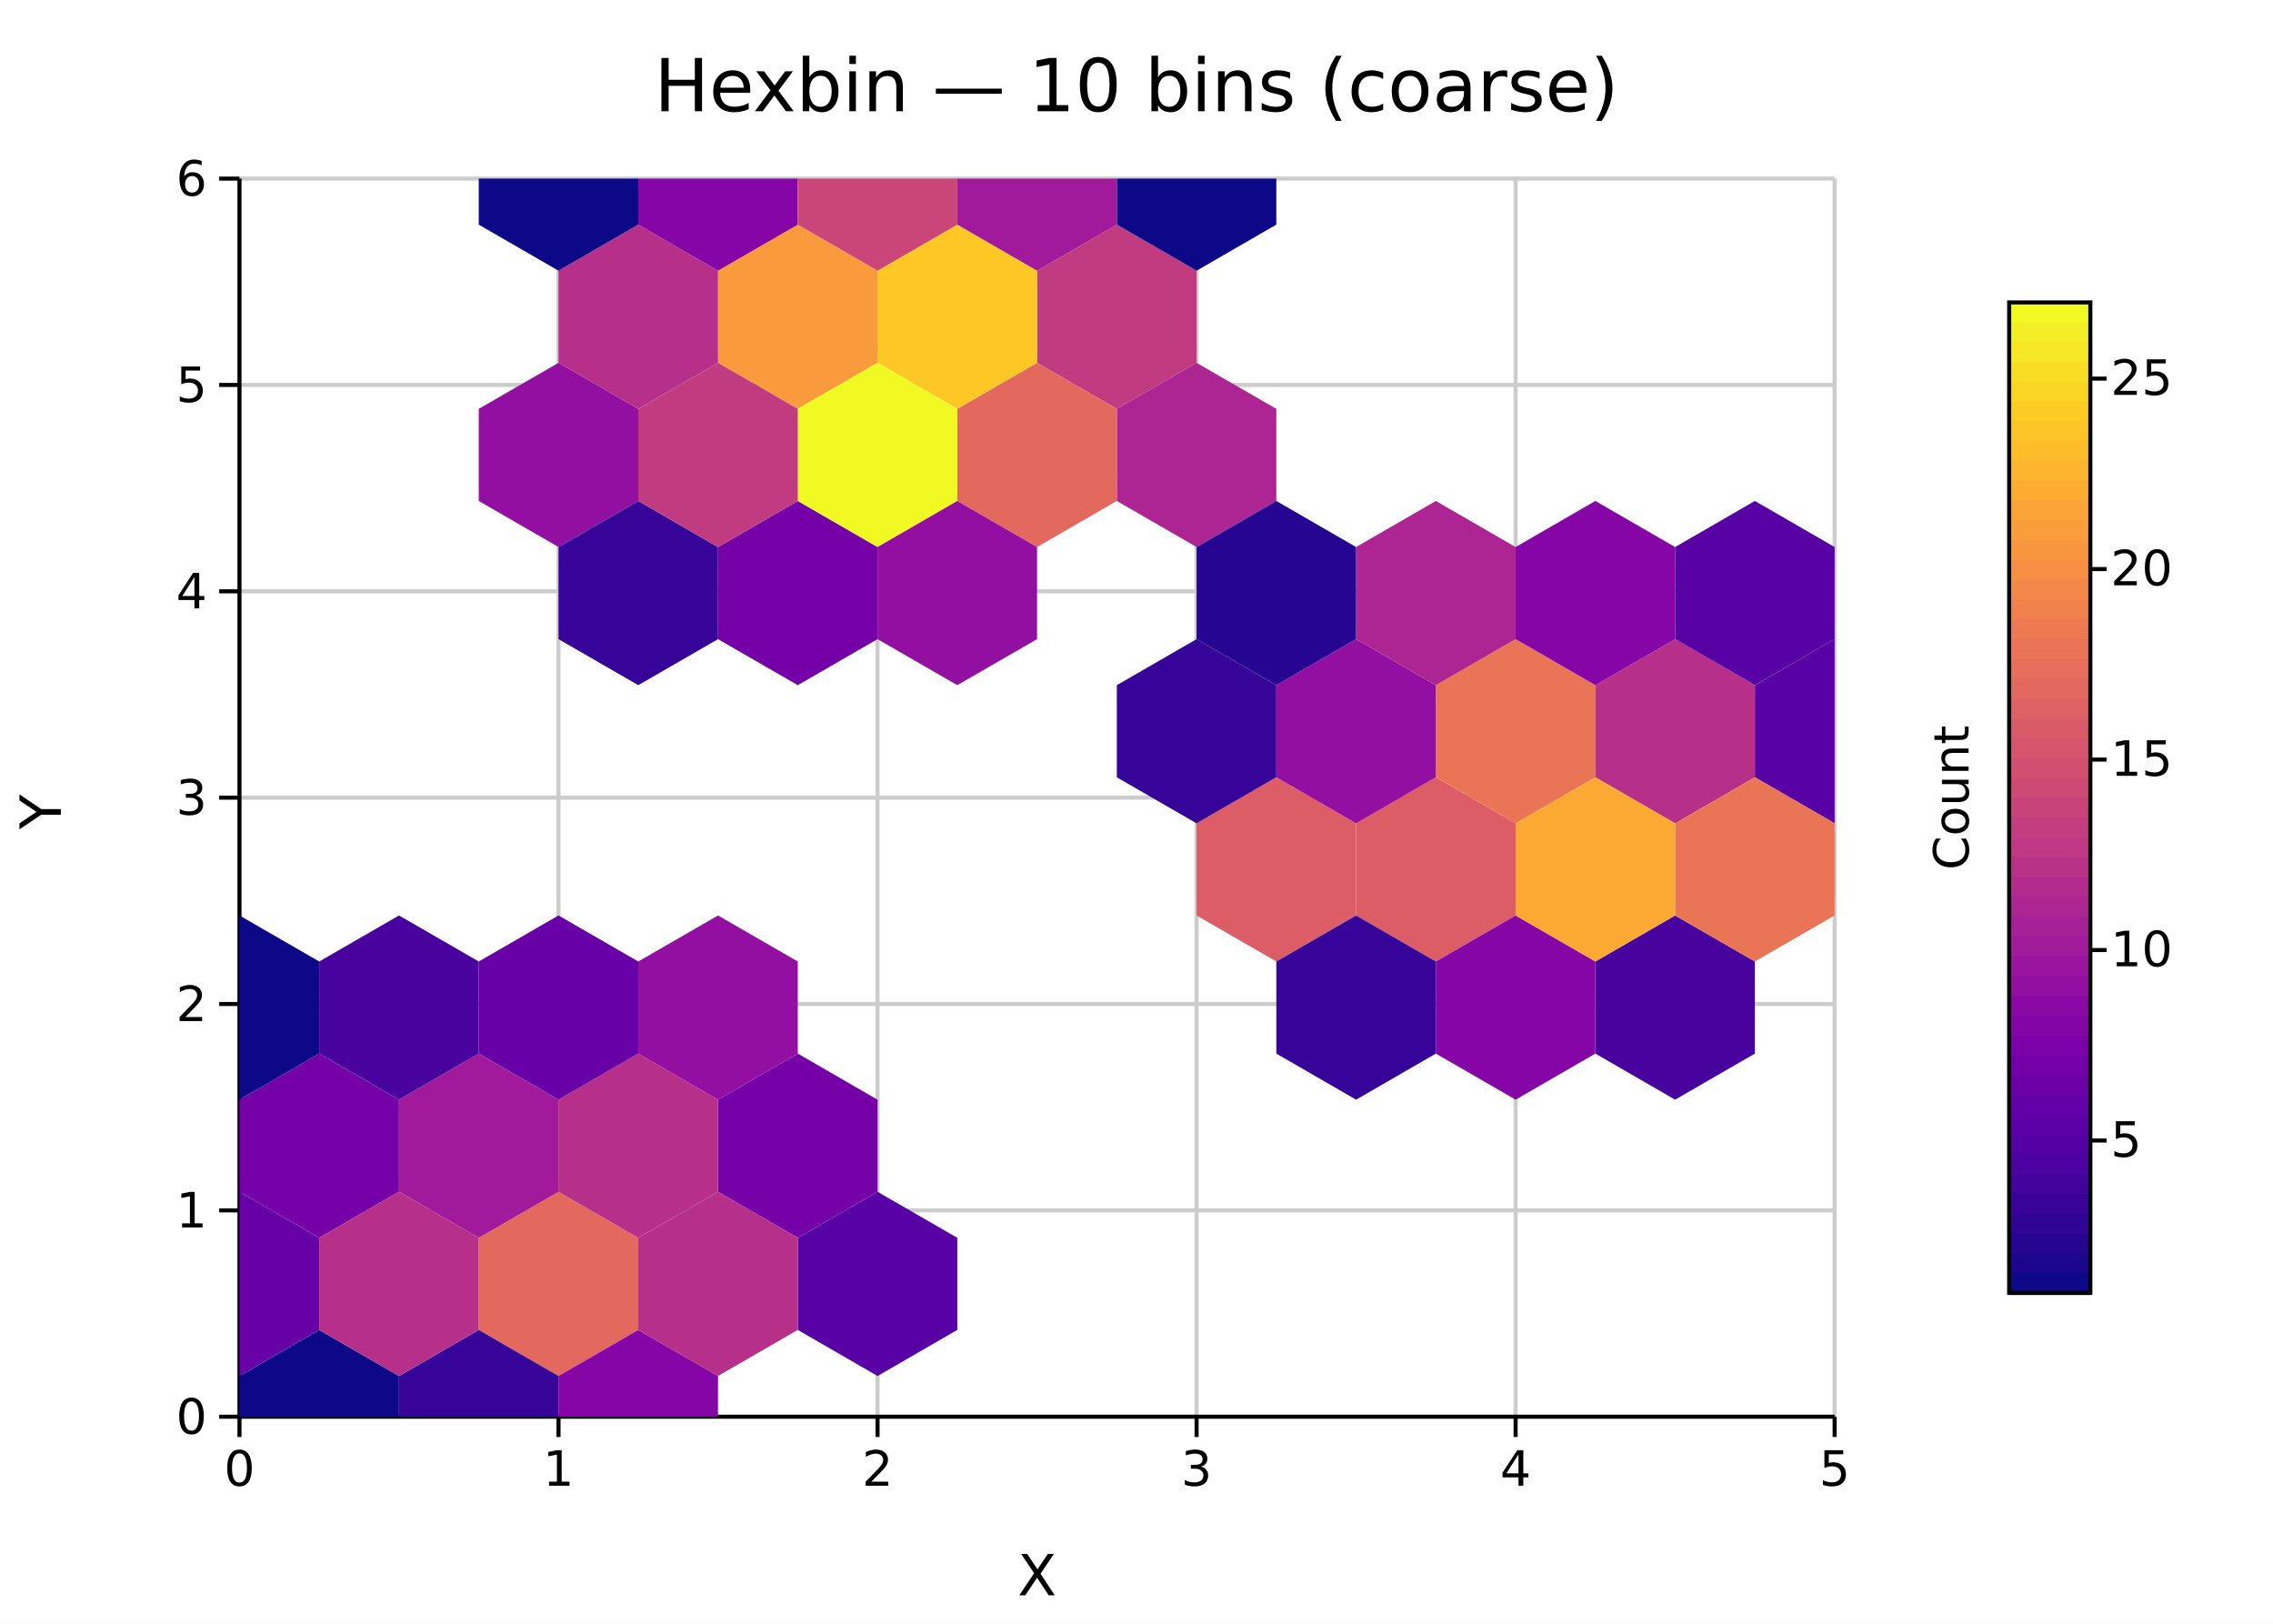
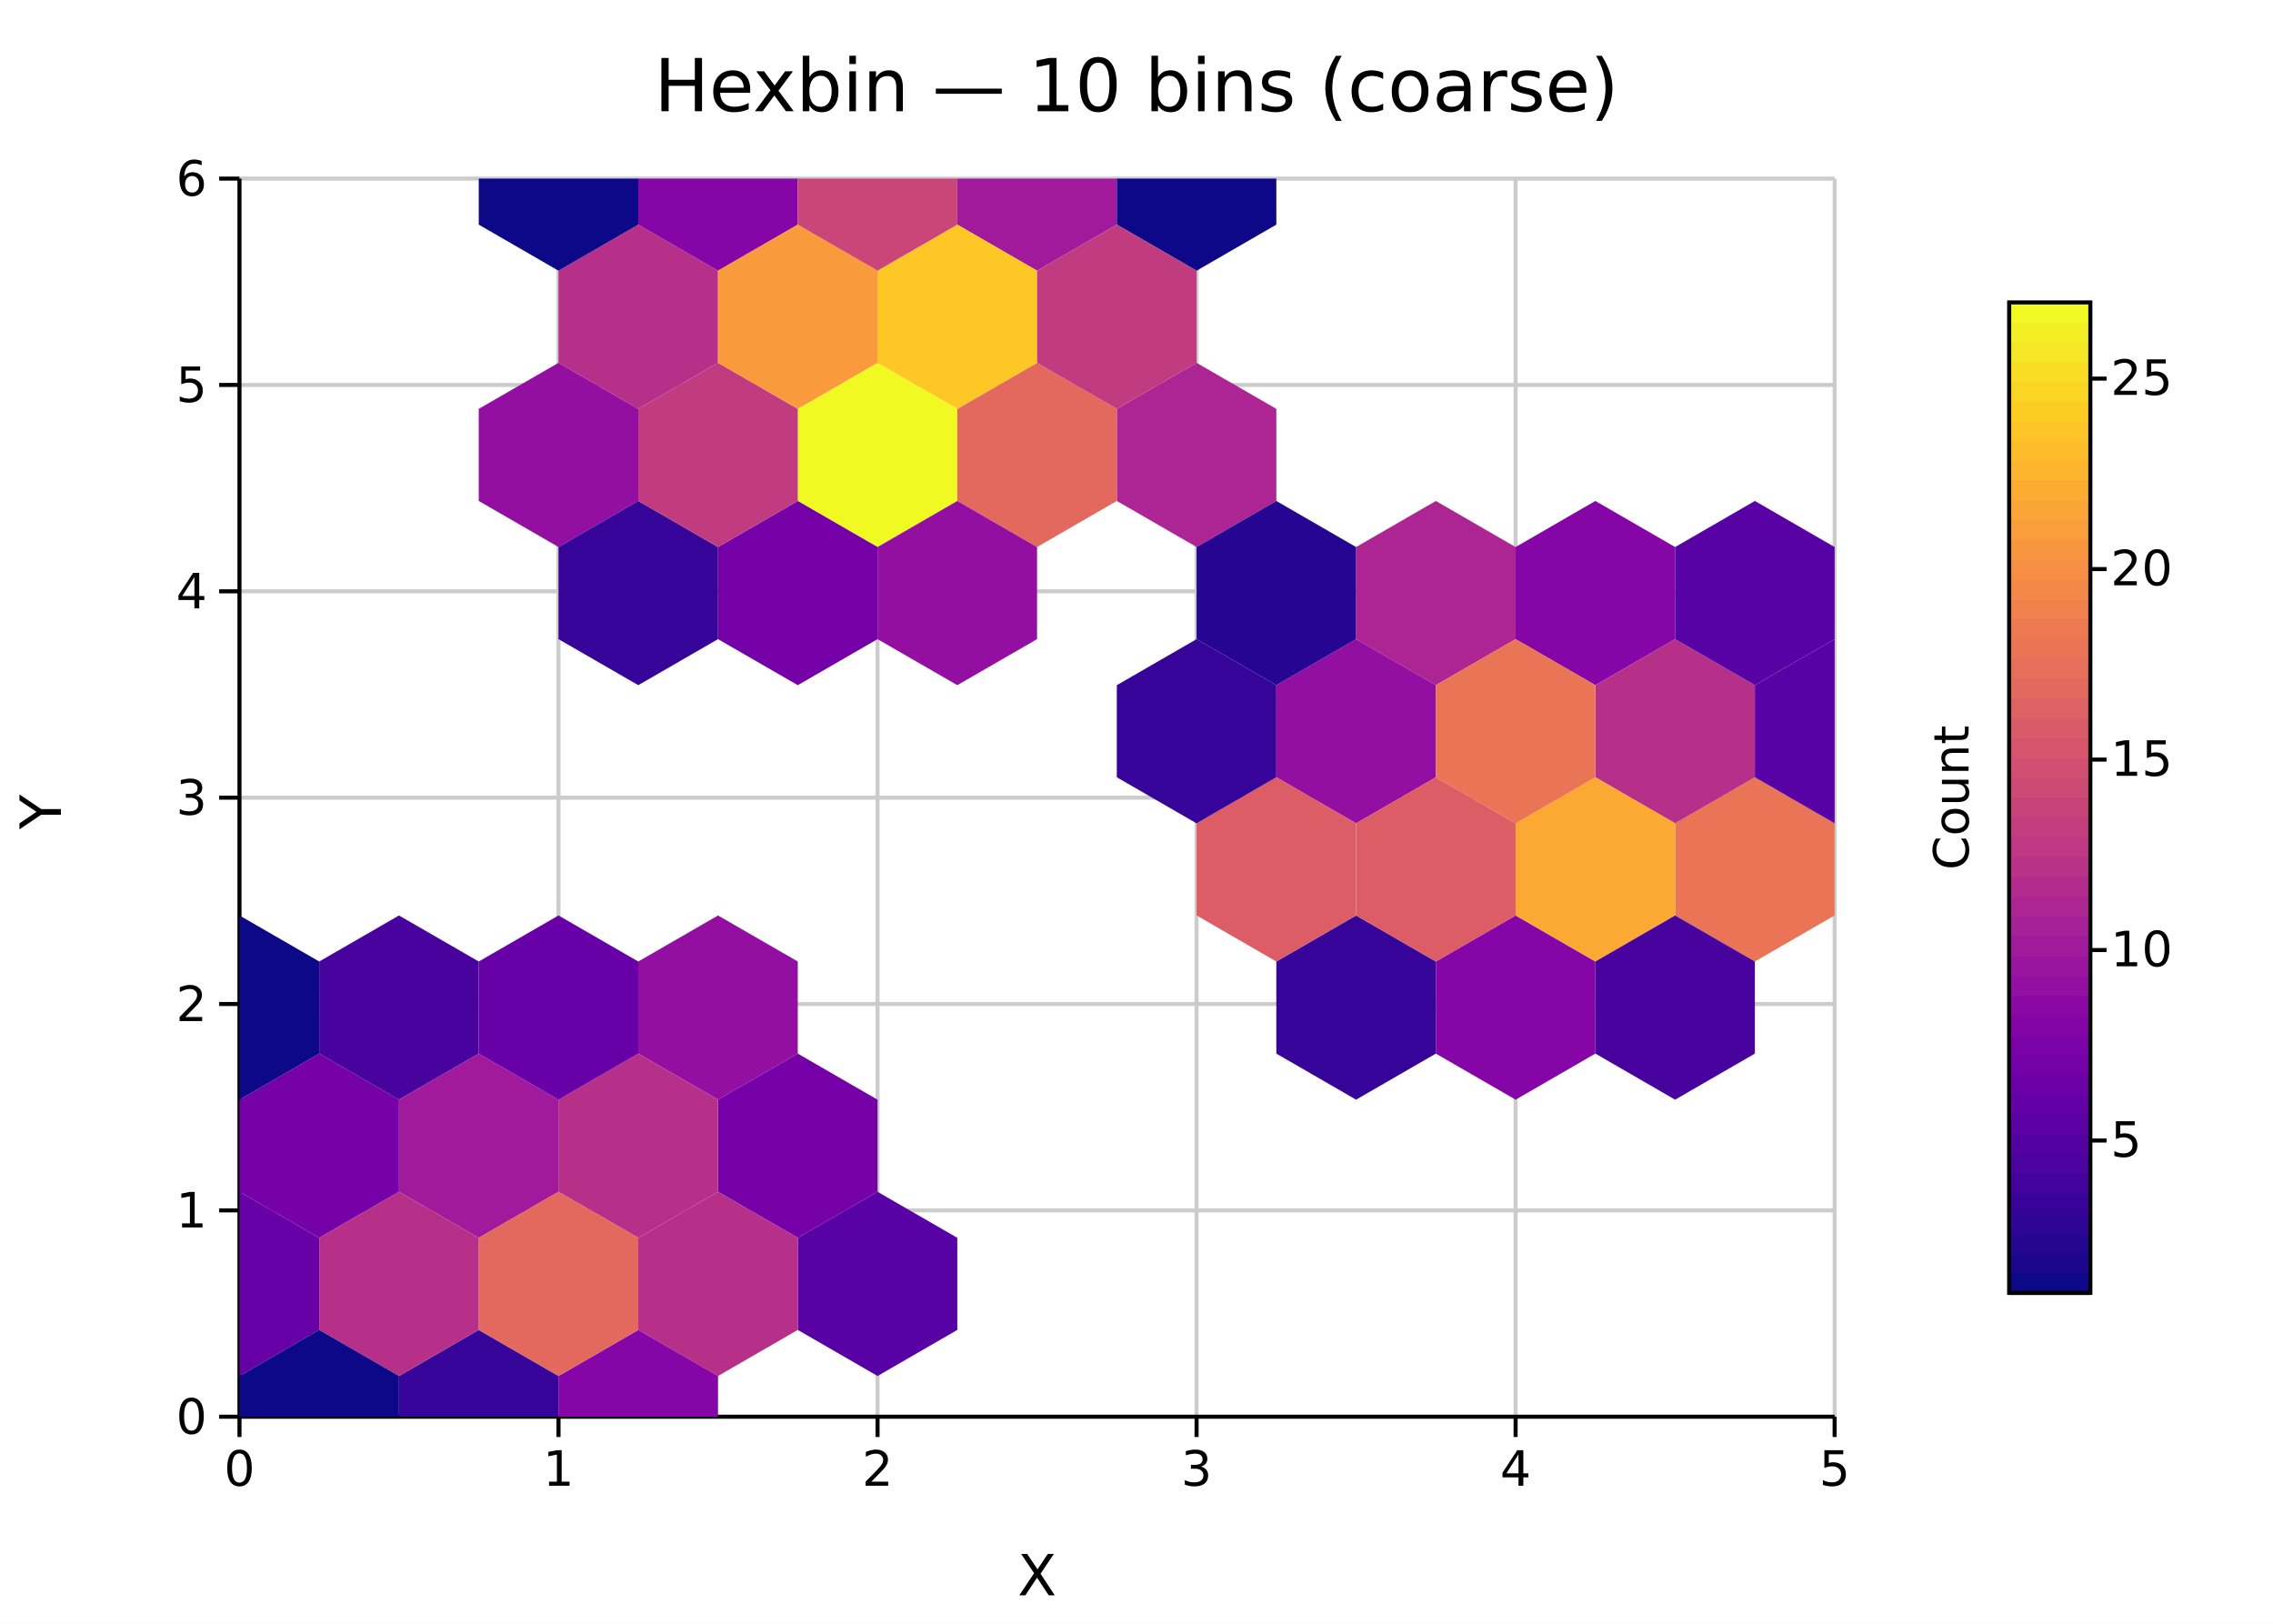
<svg xmlns="http://www.w3.org/2000/svg" width="560" height="400" font-family="DejaVu Sans, Liberation Sans, Arial, sans-serif" fill="black">
  <rect width="100%" height="100%" fill="white" />
  <defs>
    <clipPath id="kuva-clip-1">
      <rect x="59" y="44" width="393" height="305" />
    </clipPath>
  </defs>
  <line x1="137.6" y1="44" x2="137.6" y2="349" stroke="#cccccc" stroke-width="1" />
  <line x1="216.2" y1="44" x2="216.2" y2="349" stroke="#cccccc" stroke-width="1" />
  <line x1="294.8" y1="44" x2="294.8" y2="349" stroke="#cccccc" stroke-width="1" />
  <line x1="373.4" y1="44" x2="373.4" y2="349" stroke="#cccccc" stroke-width="1" />
  <line x1="452" y1="44" x2="452" y2="349" stroke="#cccccc" stroke-width="1" />
  <line x1="59" y1="298.17" x2="452" y2="298.17" stroke="#cccccc" stroke-width="1" />
  <line x1="59" y1="247.33" x2="452" y2="247.33" stroke="#cccccc" stroke-width="1" />
  <line x1="59" y1="196.5" x2="452" y2="196.5" stroke="#cccccc" stroke-width="1" />
  <line x1="59" y1="145.67" x2="452" y2="145.67" stroke="#cccccc" stroke-width="1" />
  <line x1="59" y1="94.83" x2="452" y2="94.83" stroke="#cccccc" stroke-width="1" />
  <line x1="59" y1="44" x2="452" y2="44" stroke="#cccccc" stroke-width="1" />
  <line x1="59" y1="349" x2="452" y2="349" stroke="#000000" stroke-width="1" />
  <line x1="59" y1="44" x2="59" y2="349" stroke="#000000" stroke-width="1" />
  <line x1="59" y1="349" x2="59" y2="354" stroke="#000000" stroke-width="1" />
  <text x="59" y="366" font-size="12" text-anchor="middle">0</text>
  <line x1="137.6" y1="349" x2="137.6" y2="354" stroke="#000000" stroke-width="1" />
  <text x="137.6" y="366" font-size="12" text-anchor="middle">1</text>
  <line x1="216.2" y1="349" x2="216.2" y2="354" stroke="#000000" stroke-width="1" />
  <text x="216.2" y="366" font-size="12" text-anchor="middle">2</text>
  <line x1="294.8" y1="349" x2="294.8" y2="354" stroke="#000000" stroke-width="1" />
  <text x="294.8" y="366" font-size="12" text-anchor="middle">3</text>
  <line x1="373.4" y1="349" x2="373.4" y2="354" stroke="#000000" stroke-width="1" />
  <text x="373.4" y="366" font-size="12" text-anchor="middle">4</text>
  <line x1="452" y1="349" x2="452" y2="354" stroke="#000000" stroke-width="1" />
  <text x="452" y="366" font-size="12" text-anchor="middle">5</text>
  <line x1="54" y1="349" x2="59" y2="349" stroke="#000000" stroke-width="1" />
  <text x="51" y="353.2" font-size="12" text-anchor="end">0</text>
  <line x1="54" y1="298.17" x2="59" y2="298.17" stroke="#000000" stroke-width="1" />
  <text x="51" y="302.37" font-size="12" text-anchor="end">1</text>
  <line x1="54" y1="247.33" x2="59" y2="247.33" stroke="#000000" stroke-width="1" />
  <text x="51" y="251.53" font-size="12" text-anchor="end">2</text>
  <line x1="54" y1="196.5" x2="59" y2="196.5" stroke="#000000" stroke-width="1" />
  <text x="51" y="200.7" font-size="12" text-anchor="end">3</text>
  <line x1="54" y1="145.67" x2="59" y2="145.67" stroke="#000000" stroke-width="1" />
  <text x="51" y="149.87" font-size="12" text-anchor="end">4</text>
  <line x1="54" y1="94.83" x2="59" y2="94.83" stroke="#000000" stroke-width="1" />
  <text x="51" y="99.03" font-size="12" text-anchor="end">5</text>
  <line x1="54" y1="44" x2="59" y2="44" stroke="#000000" stroke-width="1" />
  <text x="51" y="48.2" font-size="12" text-anchor="end">6</text>
  <text x="255.5" y="393" font-size="14" text-anchor="middle">X</text>
  <text x="15" y="200" font-size="14" text-anchor="middle" transform="rotate(-90,15,200)">Y</text>
  <text x="280" y="27.4" font-size="18" text-anchor="middle">Hexbin — 10 bins (coarse)</text>
  <g clip-path="url(#kuva-clip-1)">
+     <path d="M 235.85 123.41 L 216.2 134.76 L 196.55 123.41 L 196.55 100.72 L 216.2 89.38 L 235.85 100.72 Z" stroke="#f0f921" stroke-width="0" fill="#f0f921" />
+     <path d="M 353.75 259.55 L 334.1 270.9 L 314.45 259.55 L 314.45 236.86 L 334.1 225.52 L 353.75 236.86 Z" stroke="#370499" stroke-width="0" fill="#370499" />
+     <path d="M 196.55 259.55 L 176.9 270.9 L 157.25 259.55 L 157.25 236.86 L 176.9 225.52 L 196.55 236.86 Z" stroke="#920fa2" stroke-width="0" fill="#920fa2" />
+     <path d="M 373.4 157.45 L 353.75 168.79 L 334.1 157.45 L 334.1 134.76 L 353.75 123.41 L 373.4 134.76 Z" stroke="#ac2593" stroke-width="0" fill="#ac2593" />
+     <path d="M 314.45 123.41 L 294.8 134.76 L 275.15 123.41 L 275.15 100.72 L 294.8 89.38 L 314.45 100.72 Z" stroke="#ac2593" stroke-width="0" fill="#ac2593" />
+     <path d="M 275.15 123.41 L 255.5 134.76 L 235.85 123.41 L 235.85 100.72 L 255.5 89.38 L 275.15 100.72 Z" stroke="#e3685e" stroke-width="0" fill="#e3685e" />
+     <path d="M 353.75 191.48 L 334.1 202.83 L 314.45 191.48 L 314.45 168.79 L 334.1 157.45 L 353.75 168.79 Z" stroke="#920fa2" stroke-width="0" fill="#920fa2" />
+     <path d="M 235.85 327.62 L 216.2 338.97 L 196.55 327.62 L 196.55 304.93 L 216.2 293.59 L 235.85 304.93 Z" stroke="#5801a4" stroke-width="0" fill="#5801a4" />
+     <path d="M 216.2 157.45 L 196.55 168.79 L 176.9 157.45 L 176.9 134.76 L 196.55 123.41 L 216.2 134.76 Z" stroke="#7600a7" stroke-width="0" fill="#7600a7" />
    <path d="M 157.25 123.41 L 137.6 134.76 L 117.95 123.41 L 117.95 100.72 L 137.6 89.38 L 157.25 100.72 Z" stroke="#920fa2" stroke-width="0" fill="#920fa2" />
-     <path d="M 98.3 361.66 L 78.65 373 L 59 361.66 L 59 338.97 L 78.65 327.62 L 98.3 338.97 Z" stroke="#0d0887" stroke-width="0" fill="#0d0887" />
+     <path d="M 275.15 55.34 L 255.5 66.69 L 235.85 55.34 L 235.85 32.66 L 255.5 21.31 L 275.15 32.66 Z" stroke="#a01a9b" stroke-width="0" fill="#a01a9b" />
+     <path d="M 176.9 89.38 L 157.25 100.72 L 137.6 89.38 L 137.6 66.69 L 157.25 55.34 L 176.9 66.69 Z" stroke="#b6308a" stroke-width="0" fill="#b6308a" />
+     <path d="M 78.65 327.62 L 59 338.97 L 39.35 327.62 L 39.35 304.93 L 59 293.59 L 78.65 304.93 Z" stroke="#6700a7" stroke-width="0" fill="#6700a7" />
+     <path d="M 216.2 293.59 L 196.55 304.93 L 176.9 293.59 L 176.9 270.9 L 196.55 259.55 L 216.2 270.9 Z" stroke="#7600a7" stroke-width="0" fill="#7600a7" />
+     <path d="M 98.3 293.59 L 78.65 304.93 L 59 293.59 L 59 270.9 L 78.65 259.55 L 98.3 270.9 Z" stroke="#7600a7" stroke-width="0" fill="#7600a7" />
+     <path d="M 196.55 327.62 L 176.9 338.97 L 157.25 327.62 L 157.25 304.93 L 176.9 293.59 L 196.55 304.93 Z" stroke="#b6308a" stroke-width="0" fill="#b6308a" />
+     <path d="M 334.1 157.45 L 314.45 168.79 L 294.8 157.45 L 294.8 134.76 L 314.45 123.41 L 334.1 134.76 Z" stroke="#250591" stroke-width="0" fill="#250591" />
+     <path d="M 255.5 157.45 L 235.85 168.79 L 216.2 157.45 L 216.2 134.76 L 235.85 123.41 L 255.5 134.76 Z" stroke="#920fa2" stroke-width="0" fill="#920fa2" />
+     <path d="M 314.45 55.34 L 294.8 66.69 L 275.15 55.34 L 275.15 32.66 L 294.8 21.31 L 314.45 32.66 Z" stroke="#0d0887" stroke-width="0" fill="#0d0887" />
+     <path d="M 137.6 361.66 L 117.95 373 L 98.3 361.66 L 98.3 338.97 L 117.95 327.62 L 137.6 338.97 Z" stroke="#370499" stroke-width="0" fill="#370499" />
+     <path d="M 393.05 259.55 L 373.4 270.9 L 353.75 259.55 L 353.75 236.86 L 373.4 225.52 L 393.05 236.86 Z" stroke="#8505a6" stroke-width="0" fill="#8505a6" />
+     <path d="M 255.5 89.38 L 235.85 100.72 L 216.2 89.38 L 216.2 66.69 L 235.85 55.34 L 255.5 66.69 Z" stroke="#fdc726" stroke-width="0" fill="#fdc726" />
+     <path d="M 452 225.52 L 432.35 236.86 L 412.7 225.52 L 412.7 202.83 L 432.35 191.48 L 452 202.83 Z" stroke="#ea7456" stroke-width="0" fill="#ea7456" />
+     <path d="M 176.9 361.66 L 157.25 373 L 137.6 361.66 L 137.6 338.97 L 157.25 327.62 L 176.9 338.97 Z" stroke="#8505a6" stroke-width="0" fill="#8505a6" />
    <path d="M 373.4 225.52 L 353.75 236.86 L 334.1 225.52 L 334.1 202.83 L 353.75 191.48 L 373.4 202.83 Z" stroke="#dc5d66" stroke-width="0" fill="#dc5d66" />
-     <path d="M 294.8 89.38 L 275.15 100.72 L 255.5 89.38 L 255.5 66.69 L 275.15 55.34 L 294.8 66.69 Z" stroke="#c13b81" stroke-width="0" fill="#c13b81" />
-     <path d="M 216.2 89.38 L 196.55 100.72 L 176.9 89.38 L 176.9 66.69 L 196.55 55.34 L 216.2 66.69 Z" stroke="#f99b3c" stroke-width="0" fill="#f99b3c" />
-     <path d="M 176.9 89.38 L 157.25 100.72 L 137.6 89.38 L 137.6 66.69 L 157.25 55.34 L 176.9 66.69 Z" stroke="#b6308a" stroke-width="0" fill="#b6308a" />
-     <path d="M 157.25 327.62 L 137.6 338.97 L 117.95 327.62 L 117.95 304.93 L 137.6 293.59 L 157.25 304.93 Z" stroke="#e3685e" stroke-width="0" fill="#e3685e" />
+     <path d="M 196.55 55.34 L 176.9 66.69 L 157.25 55.34 L 157.25 32.66 L 176.9 21.31 L 196.55 32.66 Z" stroke="#8505a6" stroke-width="0" fill="#8505a6" />
+     <path d="M 176.9 293.59 L 157.25 304.93 L 137.6 293.59 L 137.6 270.9 L 157.25 259.55 L 176.9 270.9 Z" stroke="#b6308a" stroke-width="0" fill="#b6308a" />
+     <path d="M 117.95 259.55 L 98.3 270.9 L 78.65 259.55 L 78.65 236.86 L 98.3 225.52 L 117.95 236.86 Z" stroke="#48039f" stroke-width="0" fill="#48039f" />
+     <path d="M 412.7 157.45 L 393.05 168.79 L 373.4 157.45 L 373.4 134.76 L 393.05 123.41 L 412.7 134.76 Z" stroke="#8505a6" stroke-width="0" fill="#8505a6" />
    <path d="M 157.25 55.34 L 137.6 66.69 L 117.95 55.34 L 117.95 32.66 L 137.6 21.31 L 157.25 32.66 Z" stroke="#0d0887" stroke-width="0" fill="#0d0887" />
    <path d="M 176.9 157.45 L 157.25 168.79 L 137.6 157.45 L 137.6 134.76 L 157.25 123.41 L 176.9 134.76 Z" stroke="#370499" stroke-width="0" fill="#370499" />
-     <path d="M 432.35 259.55 L 412.7 270.9 L 393.05 259.55 L 393.05 236.86 L 412.7 225.52 L 432.35 236.86 Z" stroke="#48039f" stroke-width="0" fill="#48039f" />
-     <path d="M 235.85 327.62 L 216.2 338.97 L 196.55 327.62 L 196.55 304.93 L 216.2 293.59 L 235.85 304.93 Z" stroke="#5801a4" stroke-width="0" fill="#5801a4" />
-     <path d="M 216.2 293.59 L 196.55 304.93 L 176.9 293.59 L 176.9 270.9 L 196.55 259.55 L 216.2 270.9 Z" stroke="#7600a7" stroke-width="0" fill="#7600a7" />
    <path d="M 334.1 225.52 L 314.45 236.86 L 294.8 225.52 L 294.8 202.83 L 314.45 191.48 L 334.1 202.83 Z" stroke="#dc5d66" stroke-width="0" fill="#dc5d66" />
-     <path d="M 216.2 157.45 L 196.55 168.79 L 176.9 157.45 L 176.9 134.76 L 196.55 123.41 L 216.2 134.76 Z" stroke="#7600a7" stroke-width="0" fill="#7600a7" />
-     <path d="M 314.45 123.41 L 294.8 134.76 L 275.15 123.41 L 275.15 100.72 L 294.8 89.38 L 314.45 100.72 Z" stroke="#ac2593" stroke-width="0" fill="#ac2593" />
-     <path d="M 353.75 259.55 L 334.1 270.9 L 314.45 259.55 L 314.45 236.86 L 334.1 225.52 L 353.75 236.86 Z" stroke="#370499" stroke-width="0" fill="#370499" />
-     <path d="M 176.9 293.59 L 157.25 304.93 L 137.6 293.59 L 137.6 270.9 L 157.25 259.55 L 176.9 270.9 Z" stroke="#b6308a" stroke-width="0" fill="#b6308a" />
-     <path d="M 314.45 55.34 L 294.8 66.69 L 275.15 55.34 L 275.15 32.66 L 294.8 21.31 L 314.45 32.66 Z" stroke="#0d0887" stroke-width="0" fill="#0d0887" />
-     <path d="M 393.05 191.48 L 373.4 202.83 L 353.75 191.48 L 353.75 168.79 L 373.4 157.45 L 393.05 168.79 Z" stroke="#ea7456" stroke-width="0" fill="#ea7456" />
-     <path d="M 471.65 191.48 L 452 202.83 L 432.35 191.48 L 432.35 168.79 L 452 157.45 L 471.65 168.79 Z" stroke="#5801a4" stroke-width="0" fill="#5801a4" />
-     <path d="M 275.15 123.41 L 255.5 134.76 L 235.85 123.41 L 235.85 100.72 L 255.5 89.38 L 275.15 100.72 Z" stroke="#e3685e" stroke-width="0" fill="#e3685e" />
-     <path d="M 157.25 259.55 L 137.6 270.9 L 117.95 259.55 L 117.95 236.86 L 137.6 225.52 L 157.25 236.86 Z" stroke="#6700a7" stroke-width="0" fill="#6700a7" />
-     <path d="M 353.75 191.48 L 334.1 202.83 L 314.45 191.48 L 314.45 168.79 L 334.1 157.45 L 353.75 168.79 Z" stroke="#920fa2" stroke-width="0" fill="#920fa2" />
-     <path d="M 137.6 361.66 L 117.95 373 L 98.3 361.66 L 98.3 338.97 L 117.95 327.62 L 137.6 338.97 Z" stroke="#370499" stroke-width="0" fill="#370499" />
-     <path d="M 314.45 191.48 L 294.8 202.83 L 275.15 191.48 L 275.15 168.79 L 294.8 157.45 L 314.45 168.79 Z" stroke="#370499" stroke-width="0" fill="#370499" />
-     <path d="M 137.6 293.59 L 117.95 304.93 L 98.3 293.59 L 98.3 270.9 L 117.95 259.55 L 137.6 270.9 Z" stroke="#a01a9b" stroke-width="0" fill="#a01a9b" />
-     <path d="M 176.9 361.66 L 157.25 373 L 137.6 361.66 L 137.6 338.97 L 157.25 327.62 L 176.9 338.97 Z" stroke="#8505a6" stroke-width="0" fill="#8505a6" />
-     <path d="M 255.5 89.38 L 235.85 100.72 L 216.2 89.38 L 216.2 66.69 L 235.85 55.34 L 255.5 66.69 Z" stroke="#fdc726" stroke-width="0" fill="#fdc726" />
+     <path d="M 196.55 123.41 L 176.9 134.76 L 157.25 123.41 L 157.25 100.72 L 176.9 89.38 L 196.55 100.72 Z" stroke="#c13b81" stroke-width="0" fill="#c13b81" />
+     <path d="M 216.2 89.38 L 196.55 100.72 L 176.9 89.38 L 176.9 66.69 L 196.55 55.34 L 216.2 66.69 Z" stroke="#f99b3c" stroke-width="0" fill="#f99b3c" />
    <path d="M 432.35 191.48 L 412.7 202.83 L 393.05 191.48 L 393.05 168.79 L 412.7 157.45 L 432.35 168.79 Z" stroke="#b6308a" stroke-width="0" fill="#b6308a" />
-     <path d="M 412.7 157.45 L 393.05 168.79 L 373.4 157.45 L 373.4 134.76 L 393.05 123.41 L 412.7 134.76 Z" stroke="#8505a6" stroke-width="0" fill="#8505a6" />
-     <path d="M 452 225.52 L 432.35 236.86 L 412.7 225.52 L 412.7 202.83 L 432.35 191.48 L 452 202.83 Z" stroke="#ea7456" stroke-width="0" fill="#ea7456" />
-     <path d="M 117.95 259.55 L 98.3 270.9 L 78.65 259.55 L 78.65 236.86 L 98.3 225.52 L 117.95 236.86 Z" stroke="#48039f" stroke-width="0" fill="#48039f" />
-     <path d="M 196.55 55.34 L 176.9 66.69 L 157.25 55.34 L 157.25 32.66 L 176.9 21.31 L 196.55 32.66 Z" stroke="#8505a6" stroke-width="0" fill="#8505a6" />
-     <path d="M 393.05 259.55 L 373.4 270.9 L 353.75 259.55 L 353.75 236.86 L 373.4 225.52 L 393.05 236.86 Z" stroke="#8505a6" stroke-width="0" fill="#8505a6" />
-     <path d="M 235.85 123.41 L 216.2 134.76 L 196.55 123.41 L 196.55 100.72 L 216.2 89.38 L 235.85 100.72 Z" stroke="#f0f921" stroke-width="0" fill="#f0f921" />
-     <path d="M 235.85 55.34 L 216.2 66.69 L 196.55 55.34 L 196.55 32.66 L 216.2 21.31 L 235.85 32.66 Z" stroke="#cb4678" stroke-width="0" fill="#cb4678" />
-     <path d="M 78.65 327.62 L 59 338.97 L 39.35 327.62 L 39.35 304.93 L 59 293.59 L 78.65 304.93 Z" stroke="#6700a7" stroke-width="0" fill="#6700a7" />
-     <path d="M 98.3 293.59 L 78.65 304.93 L 59 293.59 L 59 270.9 L 78.65 259.55 L 98.3 270.9 Z" stroke="#7600a7" stroke-width="0" fill="#7600a7" />
-     <path d="M 452 157.45 L 432.35 168.79 L 412.7 157.45 L 412.7 134.76 L 432.35 123.41 L 452 134.76 Z" stroke="#5801a4" stroke-width="0" fill="#5801a4" />
    <path d="M 412.7 225.52 L 393.05 236.86 L 373.4 225.52 L 373.4 202.83 L 393.05 191.48 L 412.7 202.83 Z" stroke="#fca934" stroke-width="0" fill="#fca934" />
    <path d="M 78.65 259.55 L 59 270.9 L 39.35 259.55 L 39.35 236.86 L 59 225.52 L 78.65 236.86 Z" stroke="#0d0887" stroke-width="0" fill="#0d0887" />
-     <path d="M 275.15 55.34 L 255.5 66.69 L 235.85 55.34 L 235.85 32.66 L 255.5 21.31 L 275.15 32.66 Z" stroke="#a01a9b" stroke-width="0" fill="#a01a9b" />
-     <path d="M 255.5 157.45 L 235.85 168.79 L 216.2 157.45 L 216.2 134.76 L 235.85 123.41 L 255.5 134.76 Z" stroke="#920fa2" stroke-width="0" fill="#920fa2" />
-     <path d="M 196.55 327.62 L 176.9 338.97 L 157.25 327.62 L 157.25 304.93 L 176.9 293.59 L 196.55 304.93 Z" stroke="#b6308a" stroke-width="0" fill="#b6308a" />
+     <path d="M 432.35 259.55 L 412.7 270.9 L 393.05 259.55 L 393.05 236.86 L 412.7 225.52 L 432.35 236.86 Z" stroke="#48039f" stroke-width="0" fill="#48039f" />
+     <path d="M 137.6 293.59 L 117.95 304.93 L 98.3 293.59 L 98.3 270.9 L 117.95 259.55 L 137.6 270.9 Z" stroke="#a01a9b" stroke-width="0" fill="#a01a9b" />
+     <path d="M 393.05 191.48 L 373.4 202.83 L 353.75 191.48 L 353.75 168.79 L 373.4 157.45 L 393.05 168.79 Z" stroke="#ea7456" stroke-width="0" fill="#ea7456" />
+     <path d="M 157.25 327.62 L 137.6 338.97 L 117.95 327.62 L 117.95 304.93 L 137.6 293.59 L 157.25 304.93 Z" stroke="#e3685e" stroke-width="0" fill="#e3685e" />
    <path d="M 117.95 327.62 L 98.3 338.97 L 78.65 327.62 L 78.65 304.93 L 98.3 293.59 L 117.95 304.93 Z" stroke="#b6308a" stroke-width="0" fill="#b6308a" />
-     <path d="M 196.55 259.55 L 176.9 270.9 L 157.25 259.55 L 157.25 236.86 L 176.9 225.52 L 196.55 236.86 Z" stroke="#920fa2" stroke-width="0" fill="#920fa2" />
-     <path d="M 373.4 157.45 L 353.75 168.79 L 334.1 157.45 L 334.1 134.76 L 353.75 123.41 L 373.4 134.76 Z" stroke="#ac2593" stroke-width="0" fill="#ac2593" />
-     <path d="M 196.55 123.41 L 176.9 134.76 L 157.25 123.41 L 157.25 100.72 L 176.9 89.38 L 196.55 100.72 Z" stroke="#c13b81" stroke-width="0" fill="#c13b81" />
-     <path d="M 334.1 157.45 L 314.45 168.79 L 294.8 157.45 L 294.8 134.76 L 314.45 123.41 L 334.1 134.76 Z" stroke="#250591" stroke-width="0" fill="#250591" />
+     <path d="M 98.3 361.66 L 78.65 373 L 59 361.66 L 59 338.97 L 78.65 327.62 L 98.3 338.97 Z" stroke="#0d0887" stroke-width="0" fill="#0d0887" />
+     <path d="M 452 157.45 L 432.35 168.79 L 412.7 157.45 L 412.7 134.76 L 432.35 123.41 L 452 134.76 Z" stroke="#5801a4" stroke-width="0" fill="#5801a4" />
+     <path d="M 157.25 259.55 L 137.6 270.9 L 117.95 259.55 L 117.95 236.86 L 137.6 225.52 L 157.25 236.86 Z" stroke="#6700a7" stroke-width="0" fill="#6700a7" />
+     <path d="M 471.65 191.48 L 452 202.83 L 432.35 191.48 L 432.35 168.79 L 452 157.45 L 471.65 168.79 Z" stroke="#5801a4" stroke-width="0" fill="#5801a4" />
+     <path d="M 314.45 191.48 L 294.8 202.83 L 275.15 191.48 L 275.15 168.79 L 294.8 157.45 L 314.45 168.79 Z" stroke="#370499" stroke-width="0" fill="#370499" />
+     <path d="M 235.85 55.34 L 216.2 66.69 L 196.55 55.34 L 196.55 32.66 L 216.2 21.31 L 235.85 32.66 Z" stroke="#cb4678" stroke-width="0" fill="#cb4678" />
+     <path d="M 294.8 89.38 L 275.15 100.72 L 255.5 89.38 L 255.5 66.69 L 275.15 55.34 L 294.8 66.69 Z" stroke="#c13b81" stroke-width="0" fill="#c13b81" />
  </g>
  <rect x="495" y="74.5" width="20" height="5.38" fill="#f0f921" />
  <rect x="495" y="79.38" width="20" height="5.38" fill="#f2ef26" />
  <rect x="495" y="84.26" width="20" height="5.38" fill="#f5e725" />
  <rect x="495" y="89.14" width="20" height="5.38" fill="#f8dd24" />
  <rect x="495" y="94.02" width="20" height="5.38" fill="#fad524" />
  <rect x="495" y="98.9" width="20" height="5.38" fill="#fccc25" />
  <rect x="495" y="103.78" width="20" height="5.38" fill="#fdc427" />
  <rect x="495" y="108.66" width="20" height="5.38" fill="#fdbc2a" />
  <rect x="495" y="113.54" width="20" height="5.38" fill="#fdb42e" />
  <rect x="495" y="118.42" width="20" height="5.38" fill="#fdac32" />
  <rect x="495" y="123.3" width="20" height="5.38" fill="#fba437" />
  <rect x="495" y="128.18" width="20" height="5.38" fill="#fa9d3b" />
  <rect x="495" y="133.06" width="20" height="5.38" fill="#f8963f" />
  <rect x="495" y="137.94" width="20" height="5.38" fill="#f68f44" />
  <rect x="495" y="142.82" width="20" height="5.38" fill="#f38848" />
  <rect x="495" y="147.7" width="20" height="5.38" fill="#f0814d" />
  <rect x="495" y="152.58" width="20" height="5.38" fill="#ed7a51" />
  <rect x="495" y="157.46" width="20" height="5.38" fill="#ea7456" />
  <rect x="495" y="162.34" width="20" height="5.38" fill="#e66e5a" />
  <rect x="495" y="167.22" width="20" height="5.38" fill="#e3685e" />
  <rect x="495" y="172.1" width="20" height="5.38" fill="#de6163" />
  <rect x="495" y="176.98" width="20" height="5.38" fill="#da5b68" />
  <rect x="495" y="181.86" width="20" height="5.38" fill="#d6556c" />
  <rect x="495" y="186.74" width="20" height="5.38" fill="#d24f71" />
  <rect x="495" y="191.62" width="20" height="5.38" fill="#cd4a75" />
  <rect x="495" y="196.5" width="20" height="5.38" fill="#c8437a" />
  <rect x="495" y="201.38" width="20" height="5.38" fill="#c33d7f" />
  <rect x="495" y="206.26" width="20" height="5.38" fill="#be3884" />
  <rect x="495" y="211.14" width="20" height="5.38" fill="#b83288" />
  <rect x="495" y="216.02" width="20" height="5.38" fill="#b32c8d" />
  <rect x="495" y="220.9" width="20" height="5.38" fill="#ac2693" />
  <rect x="495" y="225.78" width="20" height="5.38" fill="#a62097" />
  <rect x="495" y="230.66" width="20" height="5.38" fill="#a01a9b" />
  <rect x="495" y="235.54" width="20" height="5.38" fill="#99159f" />
  <rect x="495" y="240.42" width="20" height="5.38" fill="#920fa2" />
  <rect x="495" y="245.3" width="20" height="5.38" fill="#8a09a5" />
  <rect x="495" y="250.18" width="20" height="5.38" fill="#8305a6" />
  <rect x="495" y="255.06" width="20" height="5.38" fill="#7b02a8" />
  <rect x="495" y="259.94" width="20" height="5.38" fill="#7400a8" />
  <rect x="495" y="264.82" width="20" height="5.38" fill="#6c00a7" />
  <rect x="495" y="269.7" width="20" height="5.38" fill="#6300a7" />
  <rect x="495" y="274.58" width="20" height="5.38" fill="#5b01a5" />
  <rect x="495" y="279.46" width="20" height="5.38" fill="#5301a3" />
  <rect x="495" y="284.34" width="20" height="5.38" fill="#4b02a0" />
  <rect x="495" y="289.22" width="20" height="5.38" fill="#42039d" />
  <rect x="495" y="294.1" width="20" height="5.38" fill="#39039a" />
  <rect x="495" y="298.98" width="20" height="5.38" fill="#300596" />
  <rect x="495" y="303.86" width="20" height="5.38" fill="#260591" />
  <rect x="495" y="308.74" width="20" height="5.38" fill="#1b068d" />
  <rect x="495" y="313.62" width="20" height="5.38" fill="#0d0887" />
  <rect x="495" y="74.5" width="20" height="244" fill="none" stroke="#000000" stroke-width="1" />
  <line x1="515" y1="280.96" x2="519" y2="280.96" stroke="#000000" stroke-width="1" />
  <text x="520" y="284.96" font-size="12" text-anchor="start">5</text>
  <line x1="515" y1="234.04" x2="519" y2="234.04" stroke="#000000" stroke-width="1" />
  <text x="520" y="238.04" font-size="12" text-anchor="start">10</text>
  <line x1="515" y1="187.12" x2="519" y2="187.12" stroke="#000000" stroke-width="1" />
  <text x="520" y="191.12" font-size="12" text-anchor="start">15</text>
  <line x1="515" y1="140.19" x2="519" y2="140.19" stroke="#000000" stroke-width="1" />
  <text x="520" y="144.19" font-size="12" text-anchor="start">20</text>
  <line x1="515" y1="93.27" x2="519" y2="93.27" stroke="#000000" stroke-width="1" />
  <text x="520" y="97.27" font-size="12" text-anchor="start">25</text>
  <text x="485" y="196.5" font-size="12" text-anchor="middle" transform="rotate(-90,485,196.5)">Count</text>
</svg>
